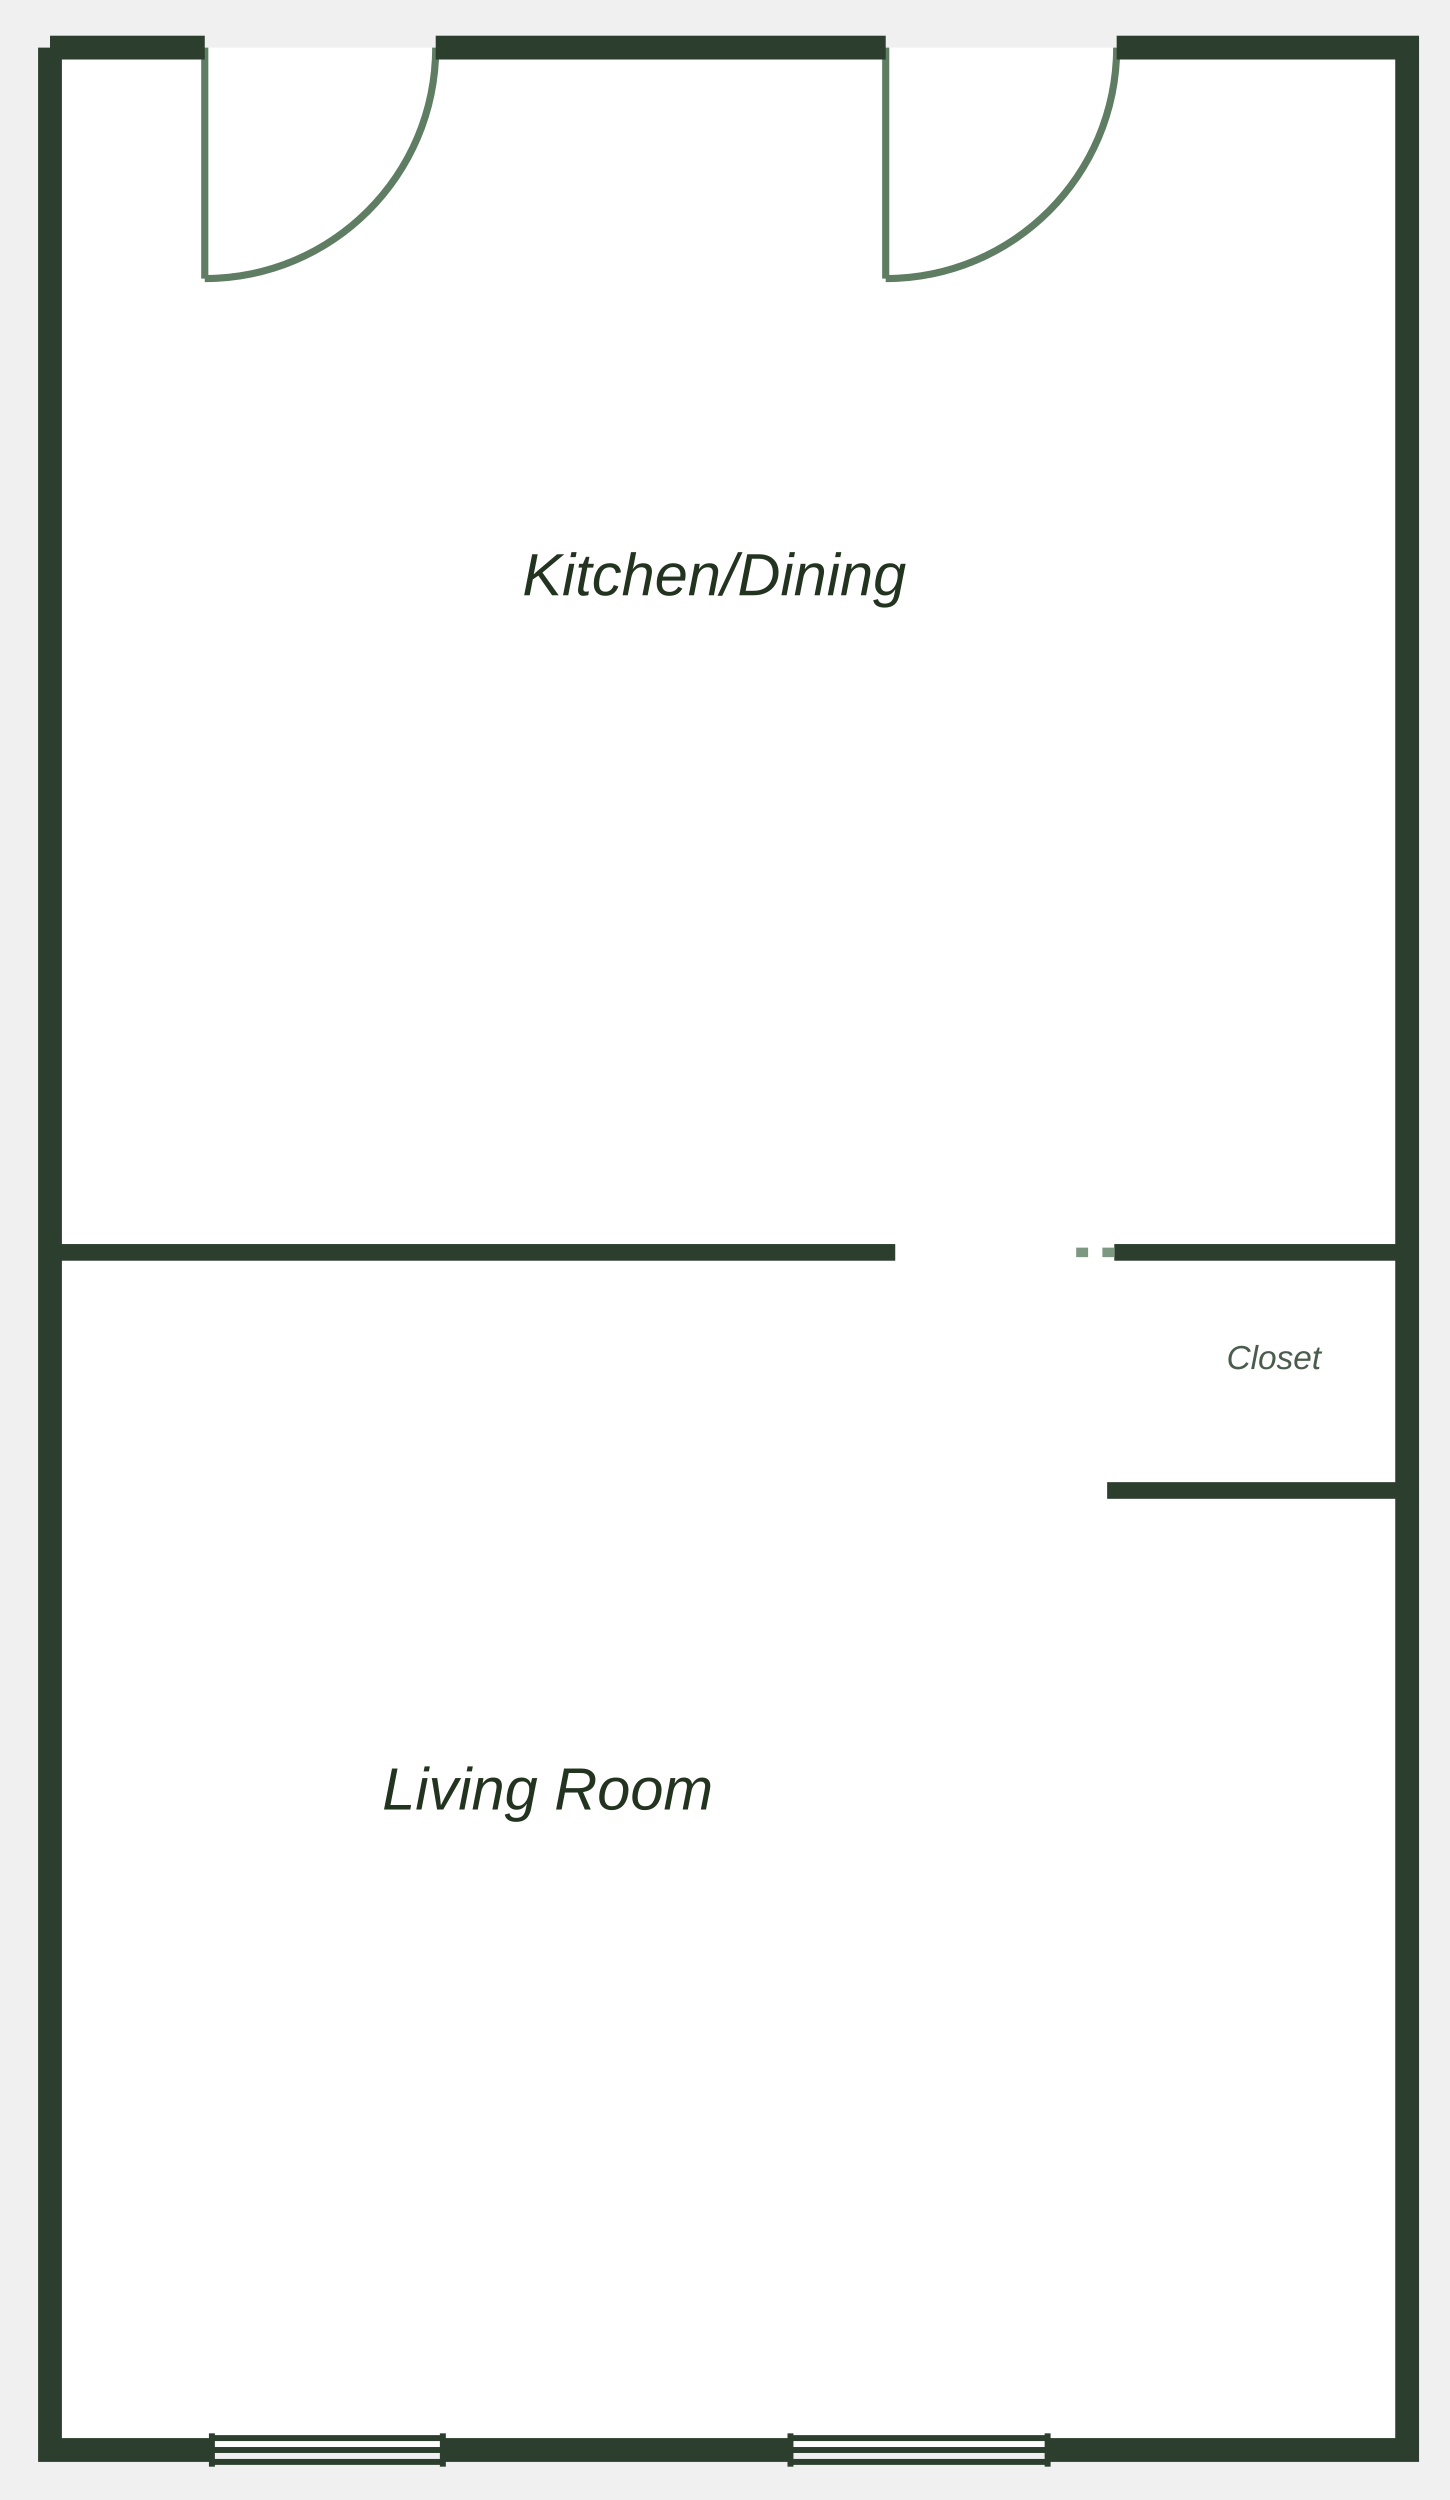
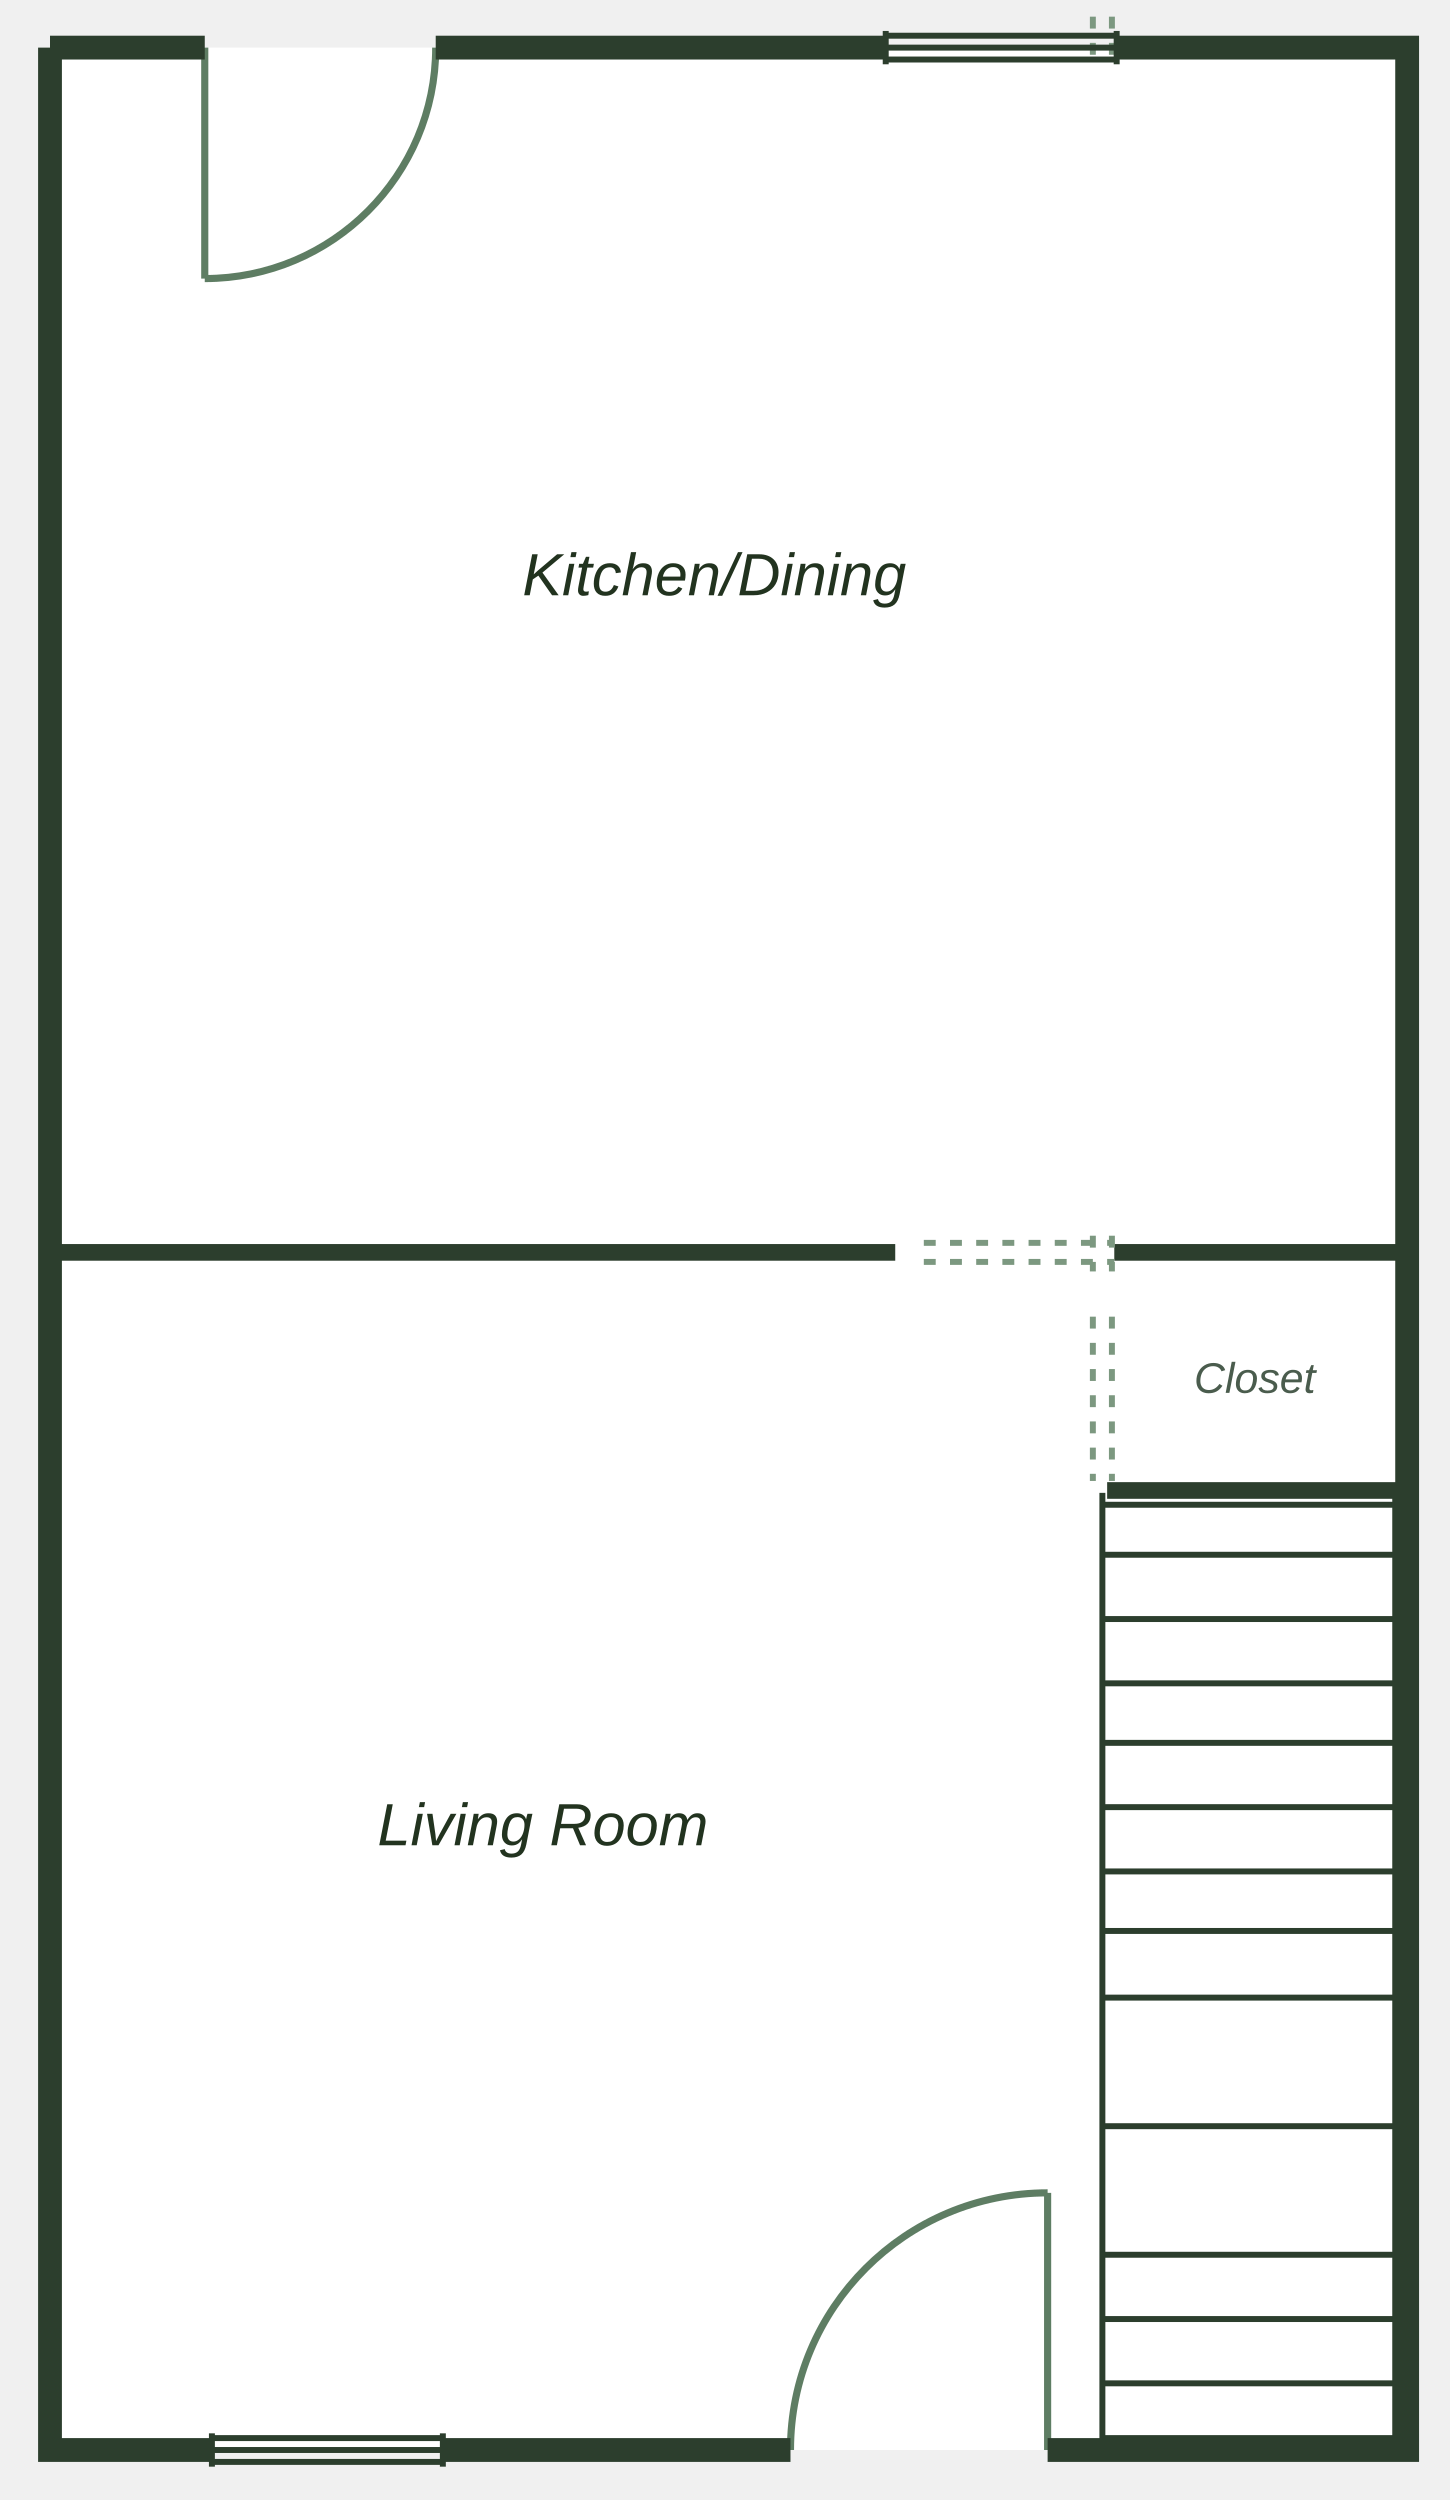
- <svg xmlns="http://www.w3.org/2000/svg" width="609" height="1050" viewBox="0 0 609 1050" preserveAspectRatio="xMidYMid meet" role="img" aria-label="Calvertowne townhouse main level floor plan: kitchen/dining and living room">
+ <svg xmlns="http://www.w3.org/2000/svg" width="609" height="1050" viewBox="0 0 609 1050" preserveAspectRatio="xMidYMid meet" role="img" aria-label="Calvertowne Townhouses main level floor plan">
  <defs>
    <style>
    .fp{fill:#FFFFFF}
    .w{fill:none;stroke:#2C3E2D;stroke-width:7;stroke-linecap:butt}
    .wo{fill:none;stroke:#2C3E2D;stroke-width:10;stroke-linecap:butt}
-     .d{fill:none;stroke:#7C9880;stroke-width:4;stroke-dasharray:5 6}
+     .d{fill:none;stroke:#7C9880;stroke-width:2.5;stroke-dasharray:5 6}
    .arc{fill:none;stroke:#5E7D63;stroke-width:3}
    .win{fill:none;stroke:#2C3E2D;stroke-width:2.5}
+     .st{fill:none;stroke:#2C3E2D;stroke-width:2.5}
    .rm{fill:#22331F;font-family:'Helvetica Neue',Arial,sans-serif;font-size:25px;font-style:italic;text-anchor:middle}
    .cl{fill:#4A5C4D;font-family:'Helvetica Neue',Arial,sans-serif;font-size:18px;font-style:italic;text-anchor:middle}
    .sm{fill:#4A5C4D;font-family:'Helvetica Neue',Arial,sans-serif;font-size:14px;font-style:italic;text-anchor:middle}
  </style>
  </defs>
  <rect class="fp" x="21" y="20" width="570" height="1009" />
  <path class="w" d="M17,526 H376 M468,526 H591 M465,626 H594" />
-   <path class="d" d="M452,526 H468" />
+   <path class="d" d="M388,522 H468 M388,530 H468 M459,7 V24 M467,7 V24 M459,519 V534 M467,519 V534 M459,553 V622 M467,553 V622" />
  <path class="arc" d="M86,20 V117 M86,117 A97,97 0 0 0 183,20" />
-   <path class="arc" d="M372,20 V117 M372,117 A97,97 0 0 0 469,20" />
+   <path class="win" d="M372,15 H469 M372,20 H469 M372,25 H469 M372,13 V27 M469,13 V27" />
  <path class="win" d="M89,1024 H186 M89,1029 H186 M89,1034 H186 M89,1022 V1036 M186,1022 V1036" />
-   <path class="win" d="M332,1024 H440 M332,1029 H440 M332,1034 H440 M332,1022 V1036 M440,1022 V1036" />
+   <path class="arc" d="M440,1029 V921 M332,1029 A108,108 0 0 1 440,921" />
+   <path class="st" d="M463,627 V1028 M586,627 V1028 M463,632 H586 M463,653 H586 M463,680 H586 M463,707 H586 M463,732 H586 M463,759 H586 M463,786 H586 M463,811 H586 M463,839 H586 M463,893 H586 M463,947 H586 M463,974 H586 M463,1001 H586 M463,1024 H586" />
  <path class="wo" d="M21,20 H86 M183,20 H372 M469,20 H591 V1029 H440 M332,1029 H186 M89,1029 H21 V20" />
  <text class="rm" x="300" y="250">Kitchen/Dining</text>
-   <text class="rm" x="230" y="760">Living Room</text>
-   <text class="sm" x="535" y="575">Closet</text>
+   <text class="rm" x="228" y="775">Living Room</text>
+   <text class="cl" x="527" y="585">Closet</text>
</svg>
